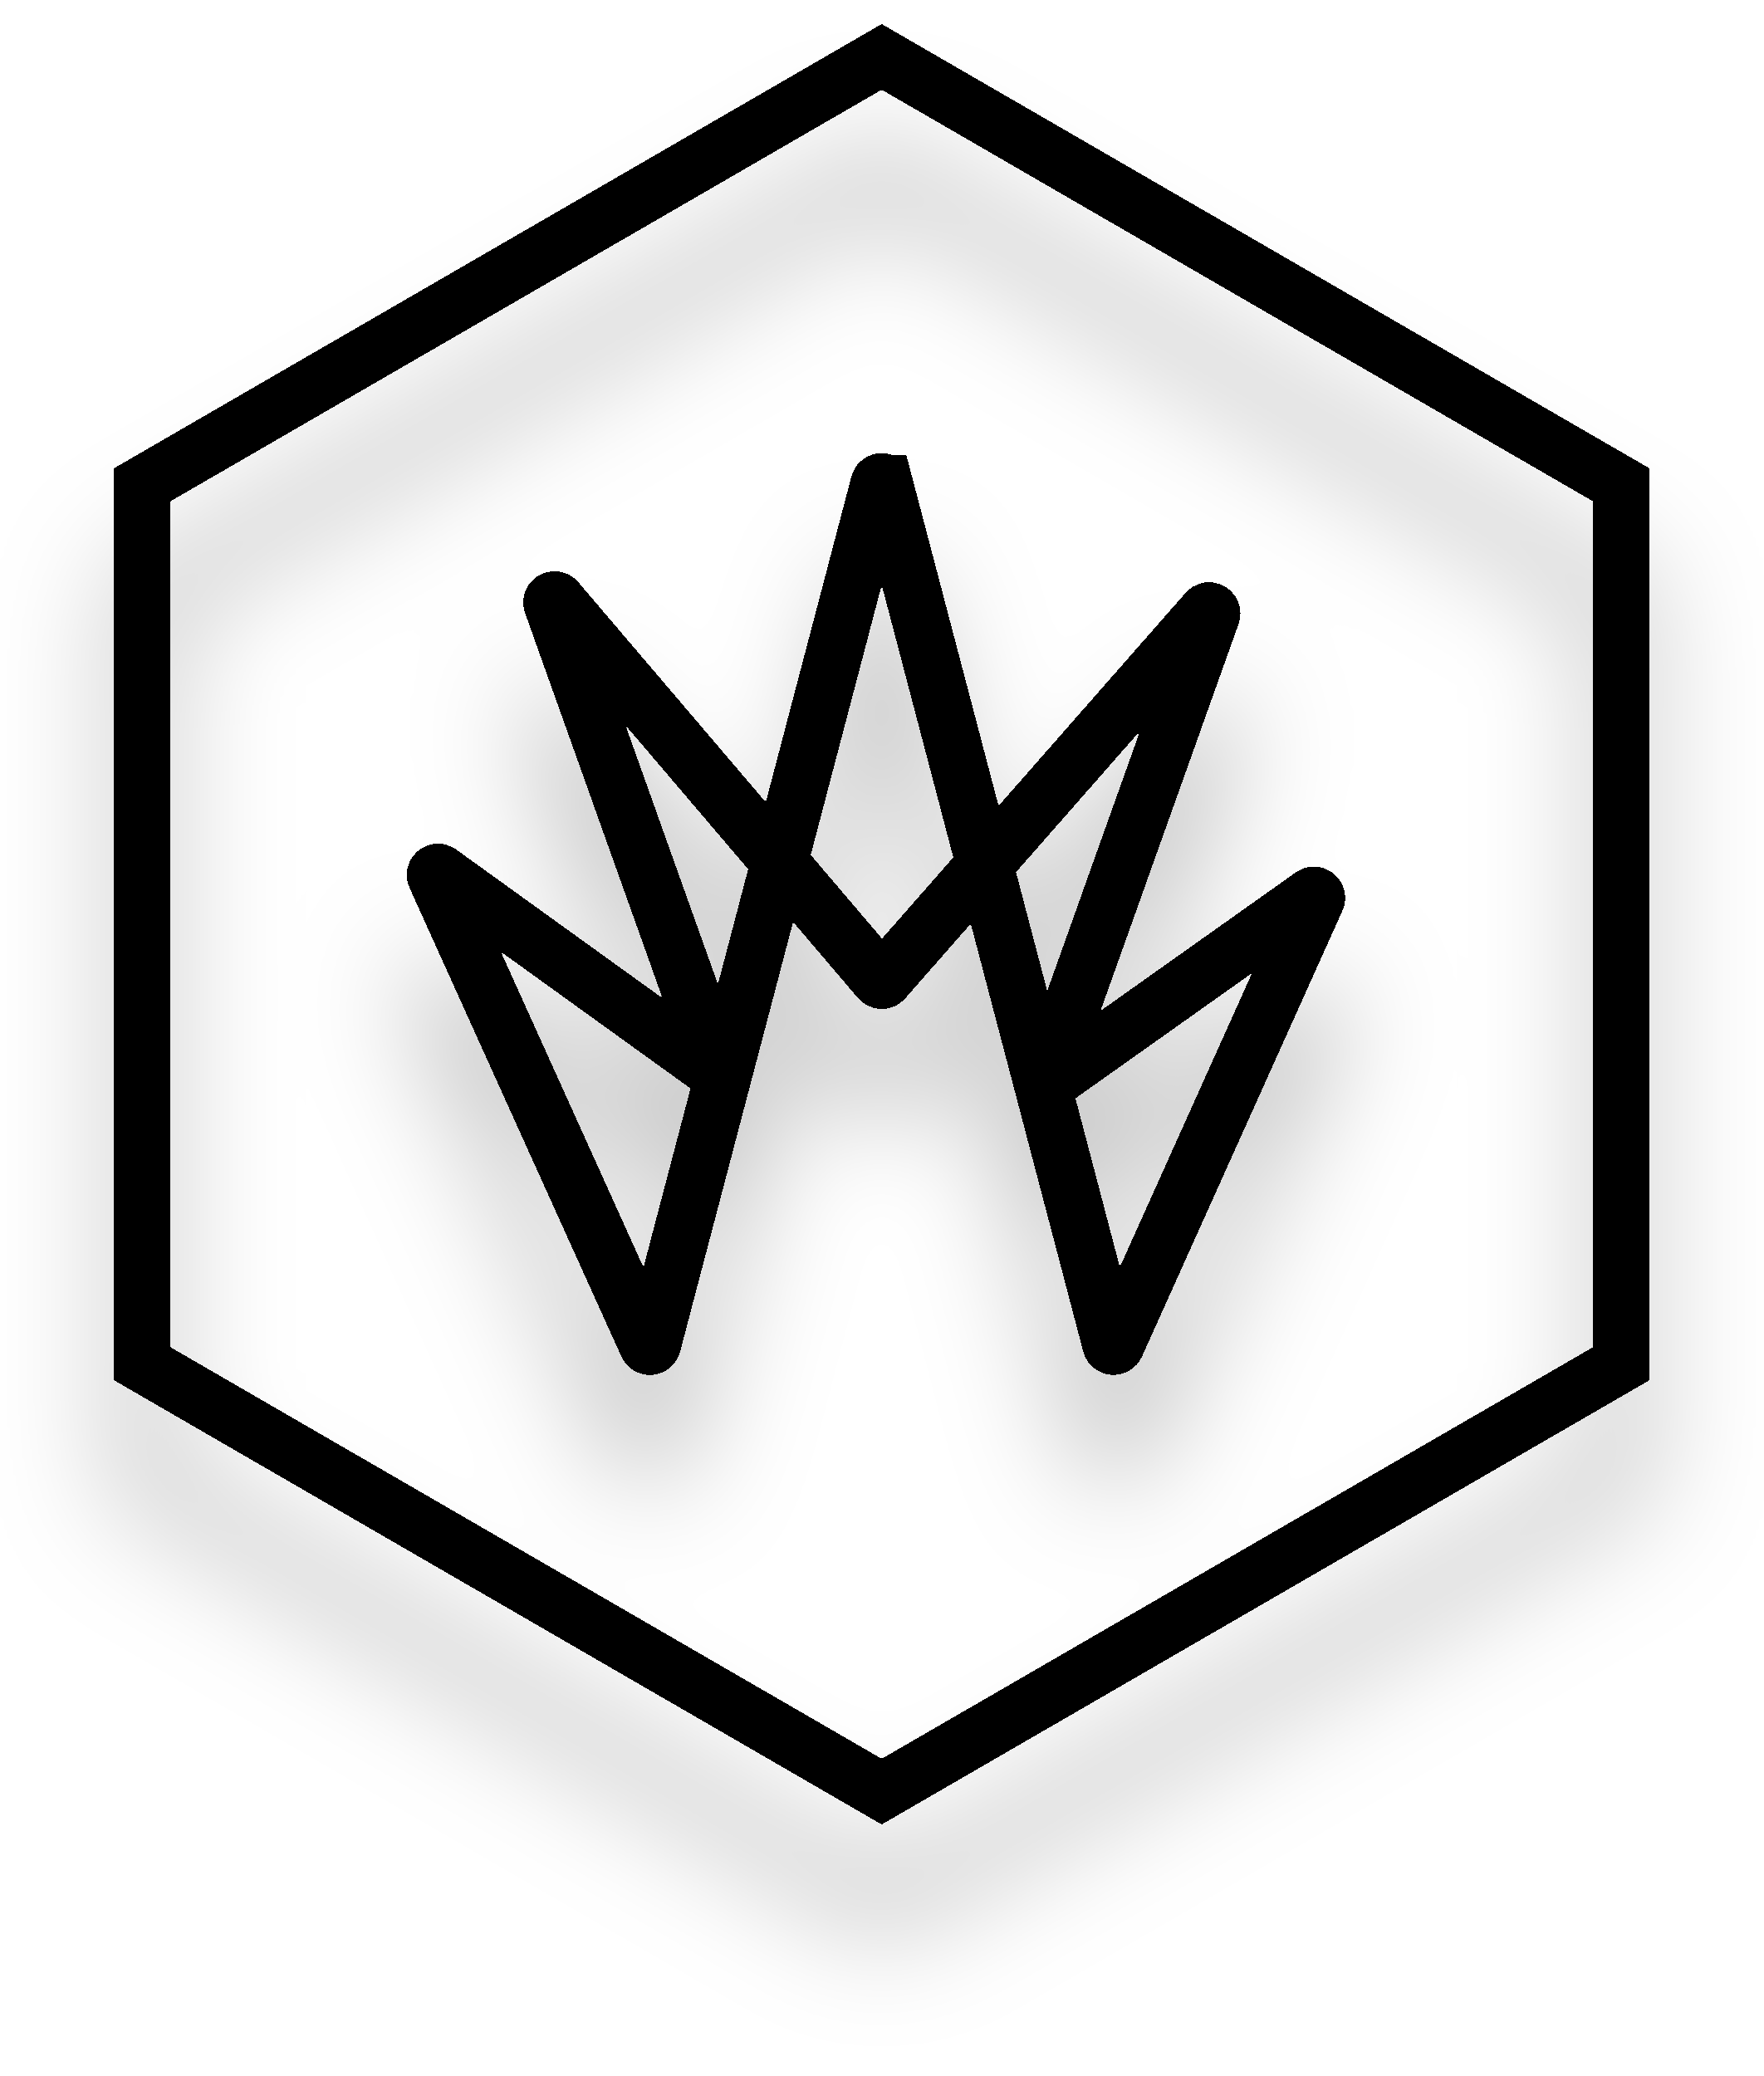
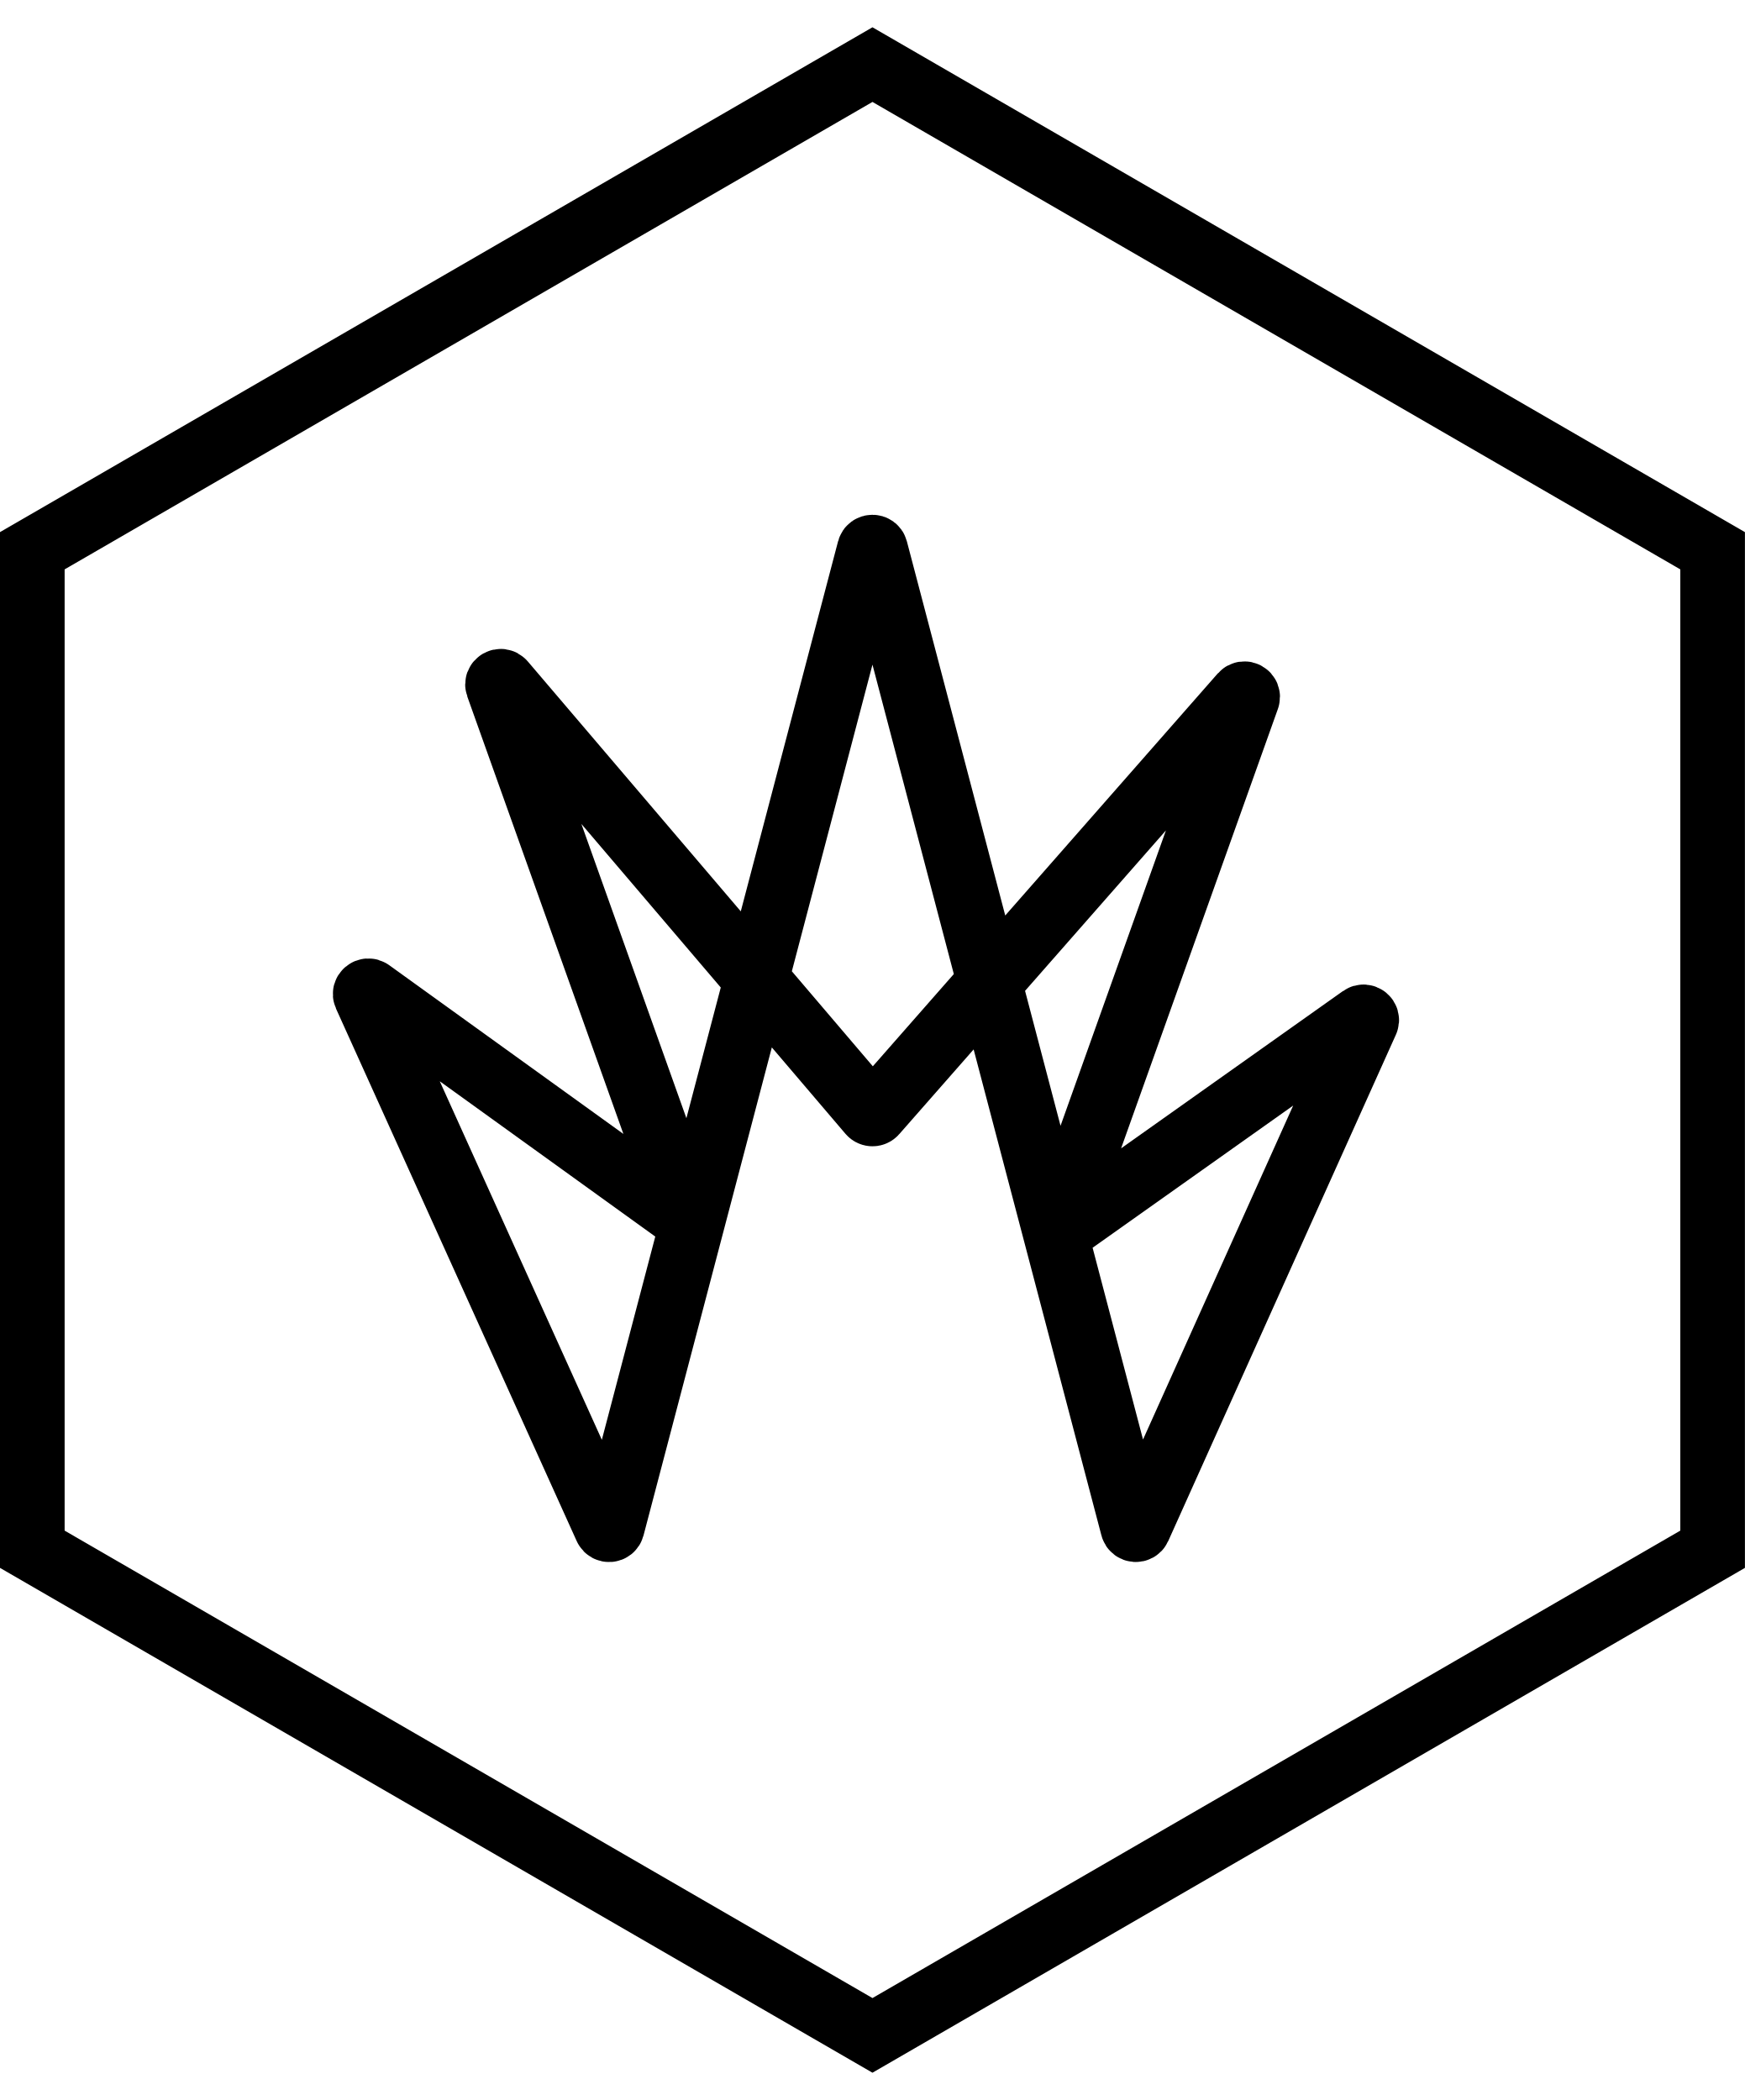
- <svg xmlns="http://www.w3.org/2000/svg" width="62" height="73" viewBox="0 0 62 73" fill="none">
-   <g filter="url(#filter0_d_1_39)">
-     <path d="M5 17.047L31 2l26 15.047v30.907L31 63 5 47.953V17.047zm26.097-.039l7.956 30.265c.024.091.149.102.188.015l7.046-15.674c.042-.093-.066-.181-.149-.123L36.946 38.01c-.08.057-.185-.023-.152-.115l5.811-16.289c.037-.104-.097-.182-.169-.1L31.076 34.446c-.04.046-.112.045-.151-.001L19.572 21.121c-.072-.085-.208-.006-.17.099l5.803 16.264c.033.092-.073.172-.153.115l-9.592-6.913c-.083-.06-.192.029-.15.122l7.448 16.482c.039.086.164.075.188-.016l7.957-30.266c.026-.099.167-.099.193 0z" stroke="#000" stroke-width="2" shape-rendering="crispEdges" />
-   </g>
-   <defs>
-     <filter id="filter0_d_1_39" x="0" y=".845" width="62" height="71.311" filterUnits="userSpaceOnUse" color-interpolation-filters="sRGB">
-       <feFlood flood-opacity="0" result="BackgroundImageFix" />
-       <feColorMatrix in="SourceAlpha" values="0 0 0 0 0 0 0 0 0 0 0 0 0 0 0 0 0 0 127 0" result="hardAlpha" />
-       <feOffset dy="4" />
-       <feGaussianBlur stdDeviation="2" />
-       <feComposite in2="hardAlpha" operator="out" />
-       <feColorMatrix values="0 0 0 0 0 0 0 0 0 0 0 0 0 0 0 0 0 0 0.25 0" />
-       <feBlend in2="BackgroundImageFix" result="effect1_dropShadow_1_39" />
-       <feBlend in="SourceGraphic" in2="effect1_dropShadow_1_39" result="shape" />
-     </filter>
-   </defs>
+ <svg xmlns="http://www.w3.org/2000/svg" width="54" height="65" viewBox="0 0 54 65" fill="none">
+   <path d="M1 17.047L27 2L53 17.047V47.953L27 63L1 47.953V17.047ZM27.097 17.008L35.053 47.273C35.077 47.364 35.202 47.375 35.241 47.289L42.287 31.615C42.329 31.522 42.221 31.434 42.138 31.492L32.946 38.01C32.866 38.067 32.761 37.987 32.794 37.895L38.605 21.606C38.642 21.502 38.509 21.424 38.436 21.506L27.076 34.446C27.036 34.492 26.965 34.492 26.925 34.445L15.572 21.121C15.5 21.037 15.364 21.115 15.402 21.22L21.205 37.484C21.238 37.577 21.131 37.656 21.052 37.599L11.46 30.686C11.377 30.626 11.268 30.715 11.31 30.808L18.759 47.29C18.798 47.376 18.923 47.365 18.947 47.274L26.903 17.008C26.929 16.909 27.071 16.909 27.097 17.008Z" stroke="black" stroke-width="2" />
</svg>
